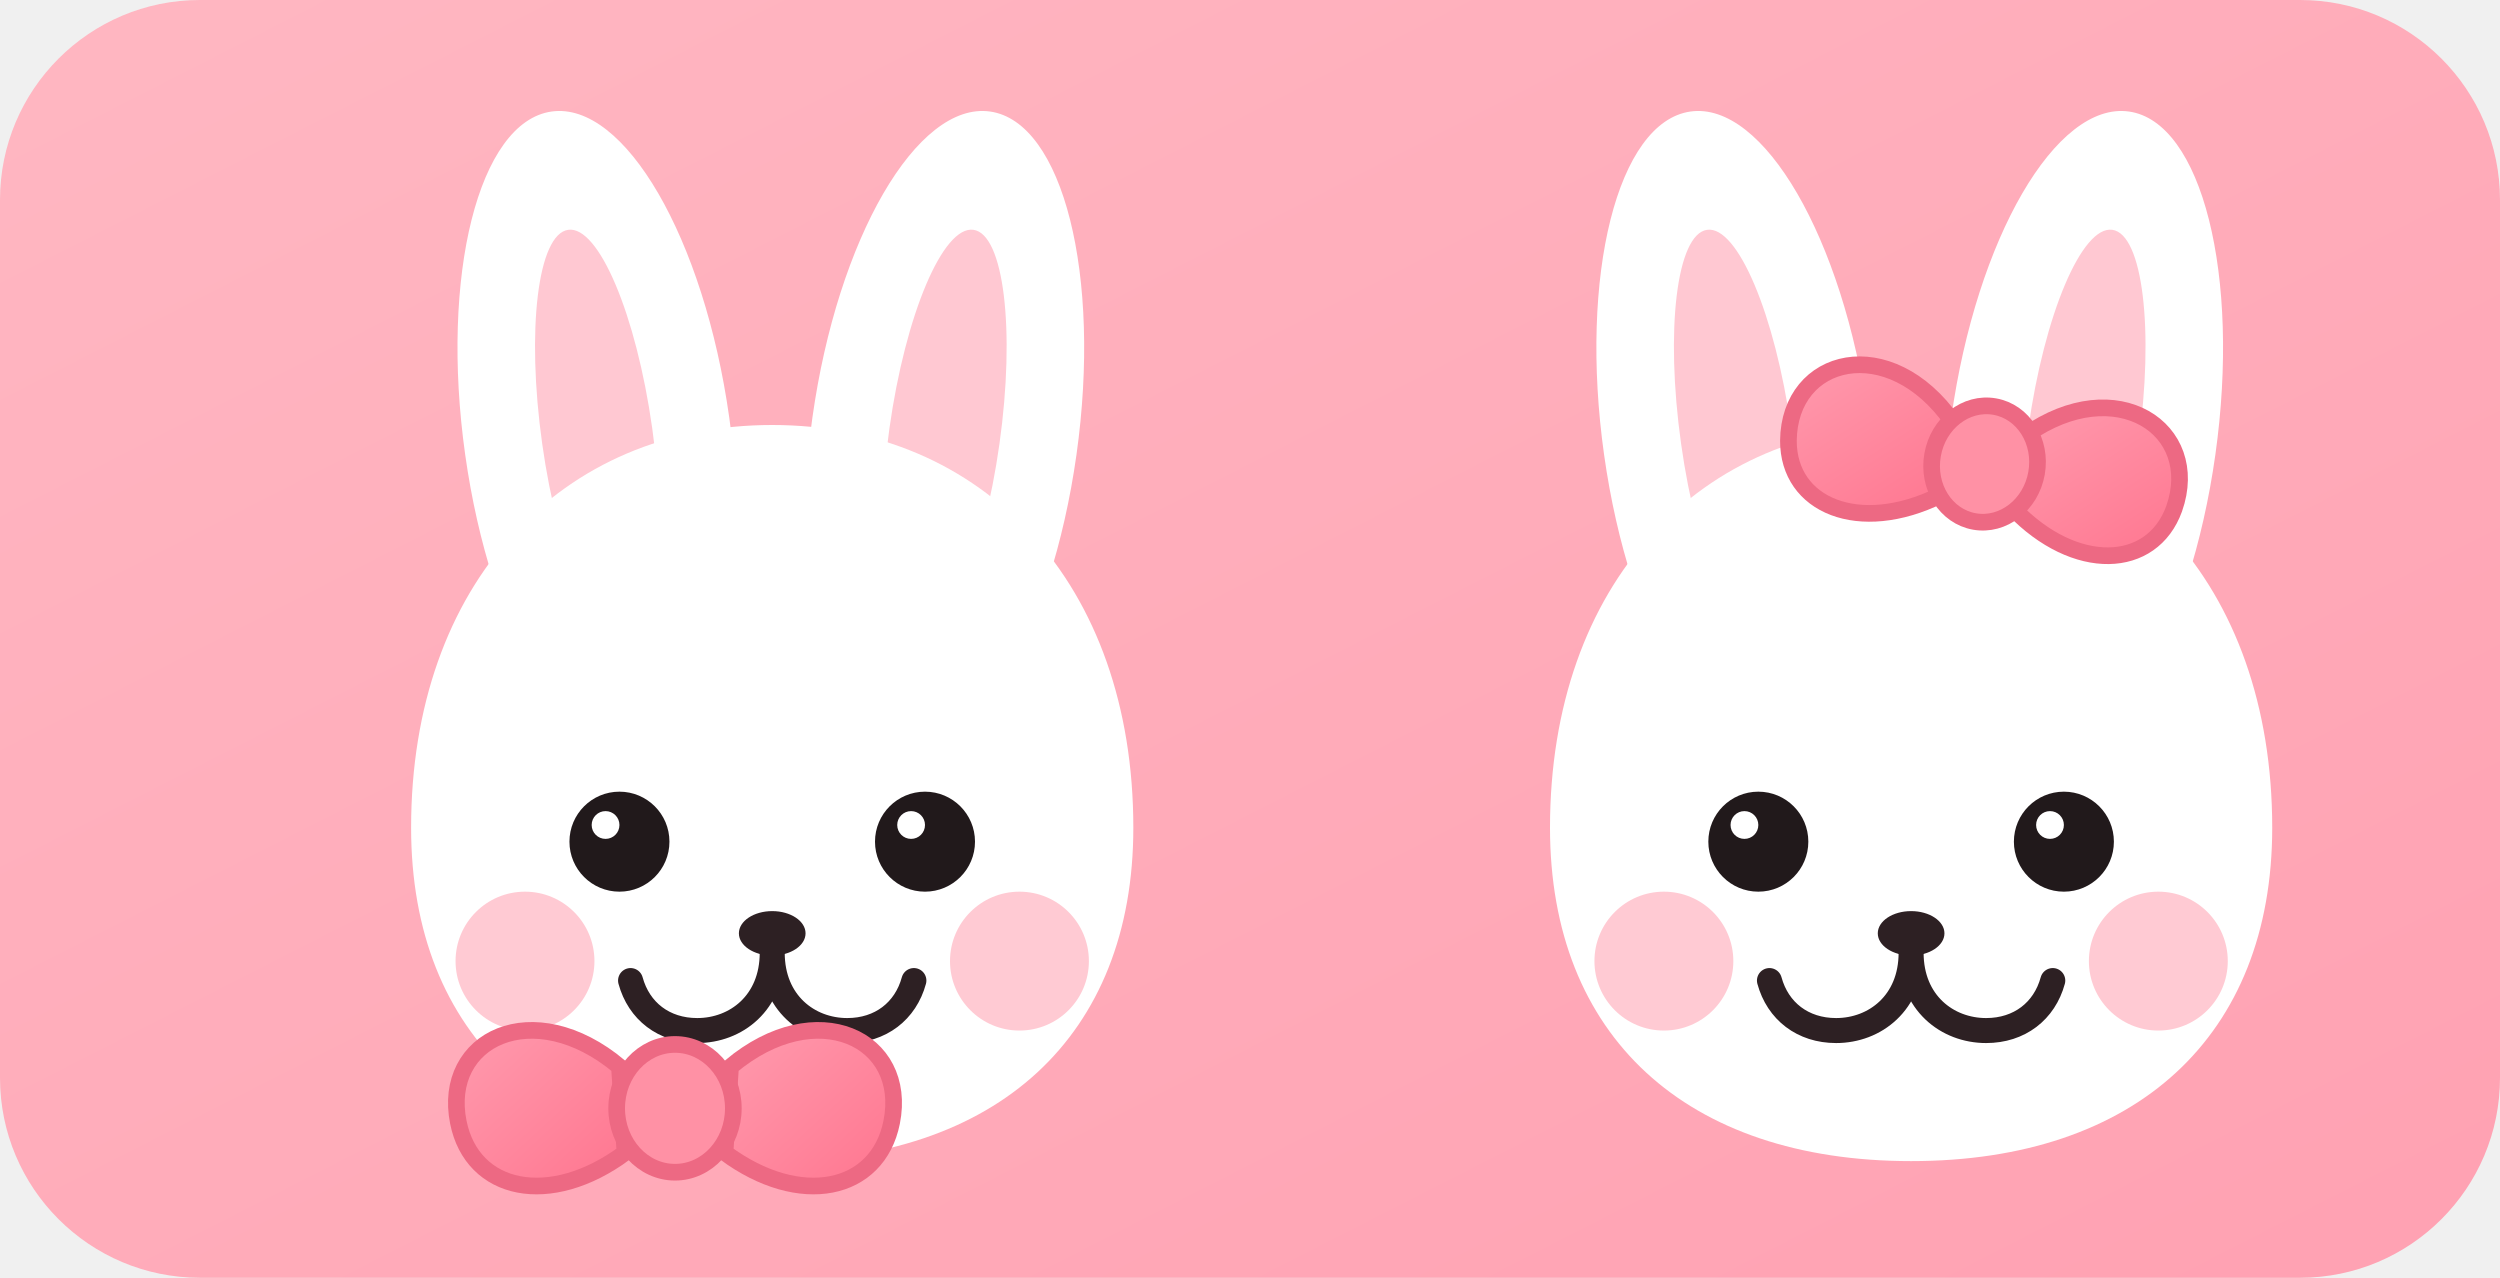
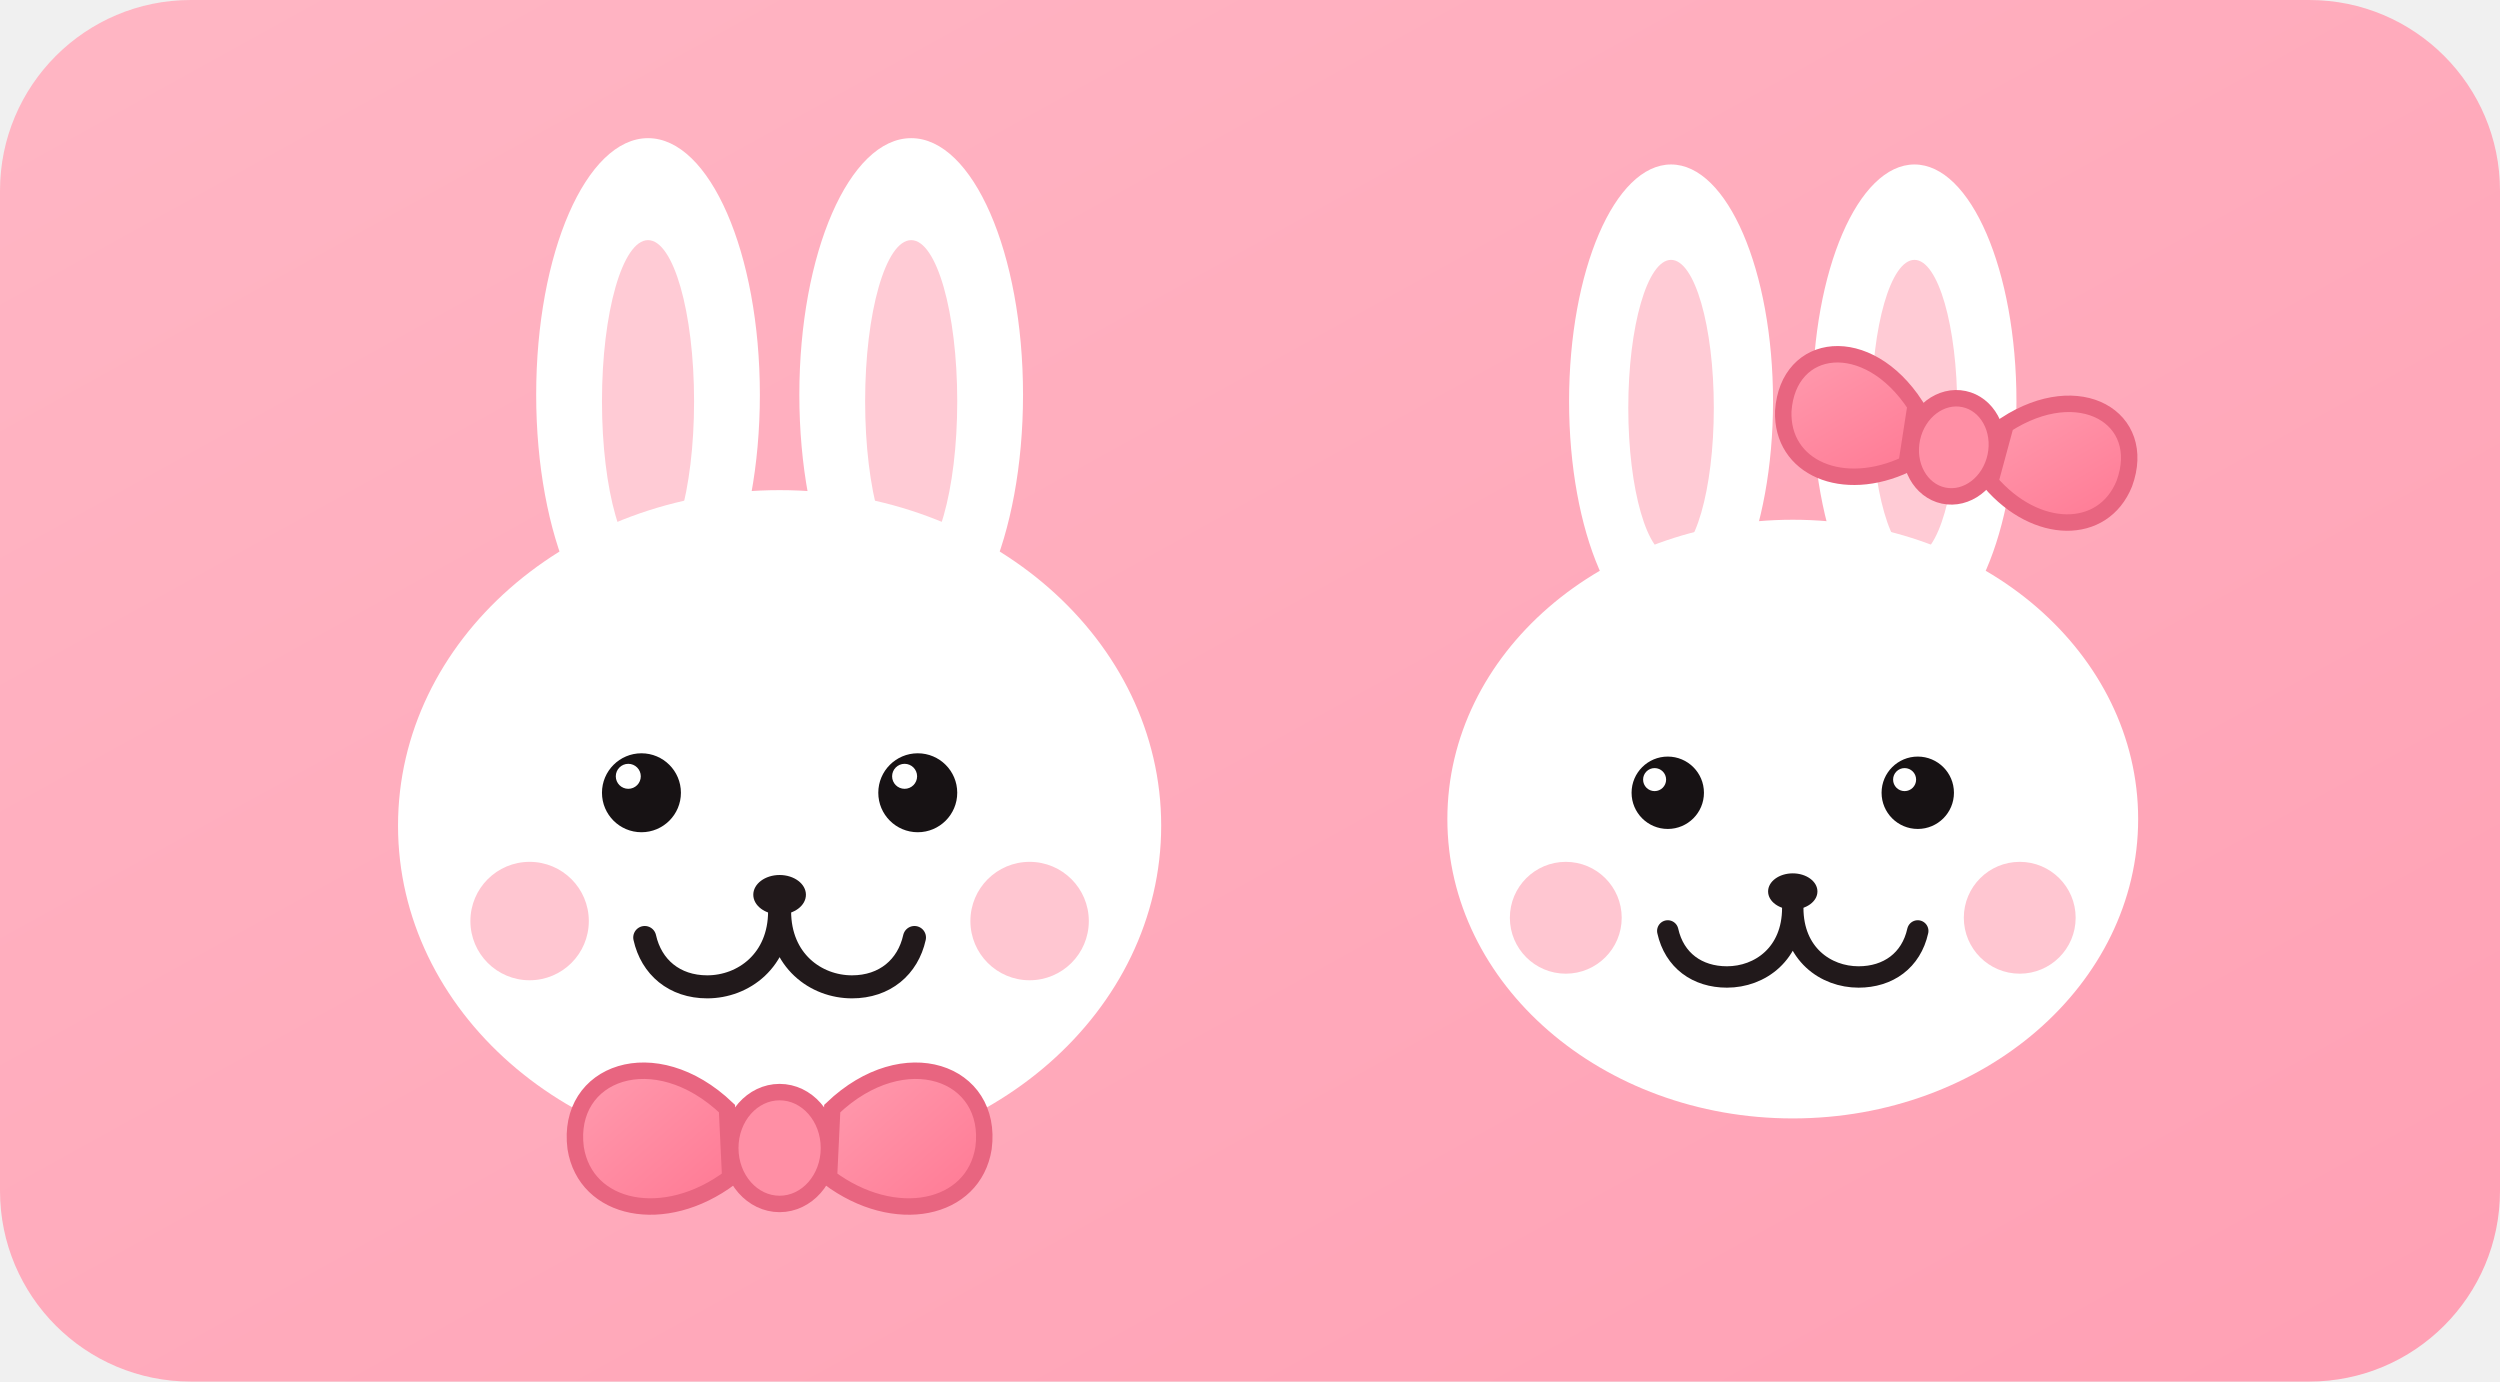
- <svg xmlns="http://www.w3.org/2000/svg" viewBox="0 0 900 460" role="img" aria-label="분홍 나비넥타이 남자 토끼와 귀에 리본을 단 여자 토끼">
+ <svg xmlns="http://www.w3.org/2000/svg" viewBox="0 0 760 420" role="img" aria-label="나비넥타이를 맨 남자 토끼와 귀에 리본을 단 여자 토끼">
  <defs>
    <linearGradient id="bg" x1="0" y1="0" x2="1" y2="1">
-       <stop stop-color="#ffb7c2" />
-       <stop offset="1" stop-color="#ffa1b2" />
+       <stop offset="0" stop-color="#ffb6c4" />
+       <stop offset="1" stop-color="#ffa0b4" />
    </linearGradient>
    <linearGradient id="bow" x1="0" y1="0" x2="1" y2="1">
-       <stop stop-color="#ff9bae" />
-       <stop offset="1" stop-color="#ff758f" />
+       <stop offset="0" stop-color="#ff9caf" />
+       <stop offset="1" stop-color="#ff7893" />
    </linearGradient>
  </defs>
-   <rect width="900" height="460" rx="72" fill="url(#bg)" />
-   <g transform="translate(70 12)">
-     <ellipse cx="145" cy="145" rx="48" ry="118" fill="#fff" transform="rotate(-8 145 145)" />
-     <ellipse cx="270" cy="145" rx="48" ry="118" fill="#fff" transform="rotate(8 270 145)" />
-     <ellipse cx="145" cy="145" rx="20" ry="75" fill="#ffc8d2" transform="rotate(-8 145 145)" />
-     <ellipse cx="270" cy="145" rx="20" ry="75" fill="#ffc8d2" transform="rotate(8 270 145)" />
-     <path d="M78 286c0-88 54-145 130-145s130 57 130 145c0 75-49 120-130 120S78 361 78 286Z" fill="#fff" />
-     <circle cx="153" cy="291" r="18" fill="#21191b" />
-     <circle cx="263" cy="291" r="18" fill="#21191b" />
-     <circle cx="148" cy="285" r="5" fill="#fff" />
-     <circle cx="258" cy="285" r="5" fill="#fff" />
-     <circle cx="119" cy="334" r="25" fill="#ffcad3" />
-     <circle cx="297" cy="334" r="25" fill="#ffcad3" />
-     <ellipse cx="208" cy="324" rx="12" ry="8" fill="#2d2023" />
-     <path d="M208 331c0 18-13 28-27 28-12 0-21-7-24-18M208 331c0 18 13 28 27 28 12 0 21-7 24-18" fill="none" stroke="#2d2023" stroke-width="9" stroke-linecap="round" />
-     <g transform="translate(153 372)">
-       <path d="M0 0c-31-26-64-10-58 20 5 25 33 31 60 11Z" fill="url(#bow)" stroke="#ed6983" stroke-width="6" />
-       <path d="M40 0c31-26 64-10 58 20-5 25-33 31-60 11Z" fill="url(#bow)" stroke="#ed6983" stroke-width="6" />
-       <ellipse cx="20" cy="15" rx="21" ry="23" fill="#ff91a5" stroke="#ed6983" stroke-width="6" />
+   <rect width="760" height="420" rx="58" fill="url(#bg)" />
+   <g transform="translate(92 28)">
+     <ellipse cx="105" cy="92" rx="34" ry="78" fill="#fff" />
+     <ellipse cx="185" cy="92" rx="34" ry="78" fill="#fff" />
+     <ellipse cx="105" cy="94" rx="14" ry="49" fill="#ffcbd5" />
+     <ellipse cx="185" cy="94" rx="14" ry="49" fill="#ffcbd5" />
+     <ellipse cx="145" cy="223" rx="116" ry="102" fill="#fff" />
+     <circle cx="103" cy="213" r="12" fill="#171214" />
+     <circle cx="187" cy="213" r="12" fill="#171214" />
+     <circle cx="99" cy="208" r="3.8" fill="#fff" />
+     <circle cx="183" cy="208" r="3.8" fill="#fff" />
+     <circle cx="69" cy="252" r="18" fill="#ffc6d1" />
+     <circle cx="221" cy="252" r="18" fill="#ffc6d1" />
+     <ellipse cx="145" cy="244" rx="8" ry="6" fill="#21191b" />
+     <path d="M145 249c0 15-11 23-22 23-10 0-17-6-19-15M145 249c0 15 11 23 22 23 10 0 17-6 19-15" fill="none" stroke="#21191b" stroke-width="7" stroke-linecap="round" />
+     <g transform="translate(104 298)">
+       <path d="M25 11C3-10-24 0-21 23c3 19 27 24 47 9Z" fill="url(#bow)" stroke="#e86580" stroke-width="5" />
+       <path d="M57 11c22-21 49-11 46 12-3 19-27 24-47 9Z" fill="url(#bow)" stroke="#e86580" stroke-width="5" />
+       <ellipse cx="41" cy="23" rx="15" ry="17" fill="#ff8fa5" stroke="#e86580" stroke-width="5" />
    </g>
  </g>
-   <g transform="translate(480 12)">
-     <ellipse cx="145" cy="145" rx="48" ry="118" fill="#fff" transform="rotate(-8 145 145)" />
-     <ellipse cx="270" cy="145" rx="48" ry="118" fill="#fff" transform="rotate(8 270 145)" />
-     <ellipse cx="145" cy="145" rx="20" ry="75" fill="#ffc8d2" transform="rotate(-8 145 145)" />
-     <ellipse cx="270" cy="145" rx="20" ry="75" fill="#ffc8d2" transform="rotate(8 270 145)" />
-     <path d="M78 286c0-88 54-145 130-145s130 57 130 145c0 75-49 120-130 120S78 361 78 286Z" fill="#fff" />
-     <circle cx="153" cy="291" r="18" fill="#21191b" />
-     <circle cx="263" cy="291" r="18" fill="#21191b" />
-     <circle cx="148" cy="285" r="5" fill="#fff" />
-     <circle cx="258" cy="285" r="5" fill="#fff" />
-     <circle cx="119" cy="334" r="25" fill="#ffcad3" />
-     <circle cx="297" cy="334" r="25" fill="#ffcad3" />
-     <ellipse cx="208" cy="324" rx="12" ry="8" fill="#2d2023" />
-     <path d="M208 331c0 18-13 28-27 28-12 0-21-7-24-18M208 331c0 18 13 28 27 28 12 0 21-7 24-18" fill="none" stroke="#2d2023" stroke-width="9" stroke-linecap="round" />
-     <g transform="translate(225 128) rotate(10)">
-       <path d="M0 12c-28-28-62-13-57 17 4 23 31 29 57 10Z" fill="url(#bow)" stroke="#ed6983" stroke-width="6" />
-       <path d="M27 12c28-28 62-13 57 17-4 23-31 29-57 10Z" fill="url(#bow)" stroke="#ed6983" stroke-width="6" />
-       <ellipse cx="14" cy="25" rx="19" ry="21" fill="#ff91a5" stroke="#ed6983" stroke-width="6" />
+   <g transform="translate(414 34)">
+     <ellipse cx="94" cy="88" rx="31" ry="72" fill="#fff" />
+     <ellipse cx="168" cy="88" rx="31" ry="72" fill="#fff" />
+     <ellipse cx="94" cy="90" rx="13" ry="45" fill="#ffcbd5" />
+     <ellipse cx="168" cy="90" rx="13" ry="45" fill="#ffcbd5" />
+     <ellipse cx="131" cy="215" rx="105" ry="91" fill="#fff" />
+     <circle cx="93" cy="207" r="11" fill="#171214" />
+     <circle cx="169" cy="207" r="11" fill="#171214" />
+     <circle cx="89" cy="203" r="3.5" fill="#fff" />
+     <circle cx="165" cy="203" r="3.5" fill="#fff" />
+     <circle cx="62" cy="245" r="17" fill="#ffc6d1" />
+     <circle cx="200" cy="245" r="17" fill="#ffc6d1" />
+     <ellipse cx="131" cy="237" rx="7.5" ry="5.5" fill="#21191b" />
+     <path d="M131 242c0 14-10 21-20 21-9 0-16-5-18-14M131 242c0 14 10 21 20 21 9 0 16-5 18-14" fill="none" stroke="#21191b" stroke-width="6.5" stroke-linecap="round" />
+     <g transform="translate(154 75) rotate(12)">
+       <path d="M17 11C-2-8-25 0-22 21c3 17 23 21 40 8Z" fill="url(#bow)" stroke="#e86580" stroke-width="5" />
+       <path d="M45 11c19-19 42-11 39 10-3 17-23 21-40 8Z" fill="url(#bow)" stroke="#e86580" stroke-width="5" />
+       <ellipse cx="31" cy="21" rx="13" ry="15" fill="#ff8fa5" stroke="#e86580" stroke-width="5" />
    </g>
  </g>
</svg>
